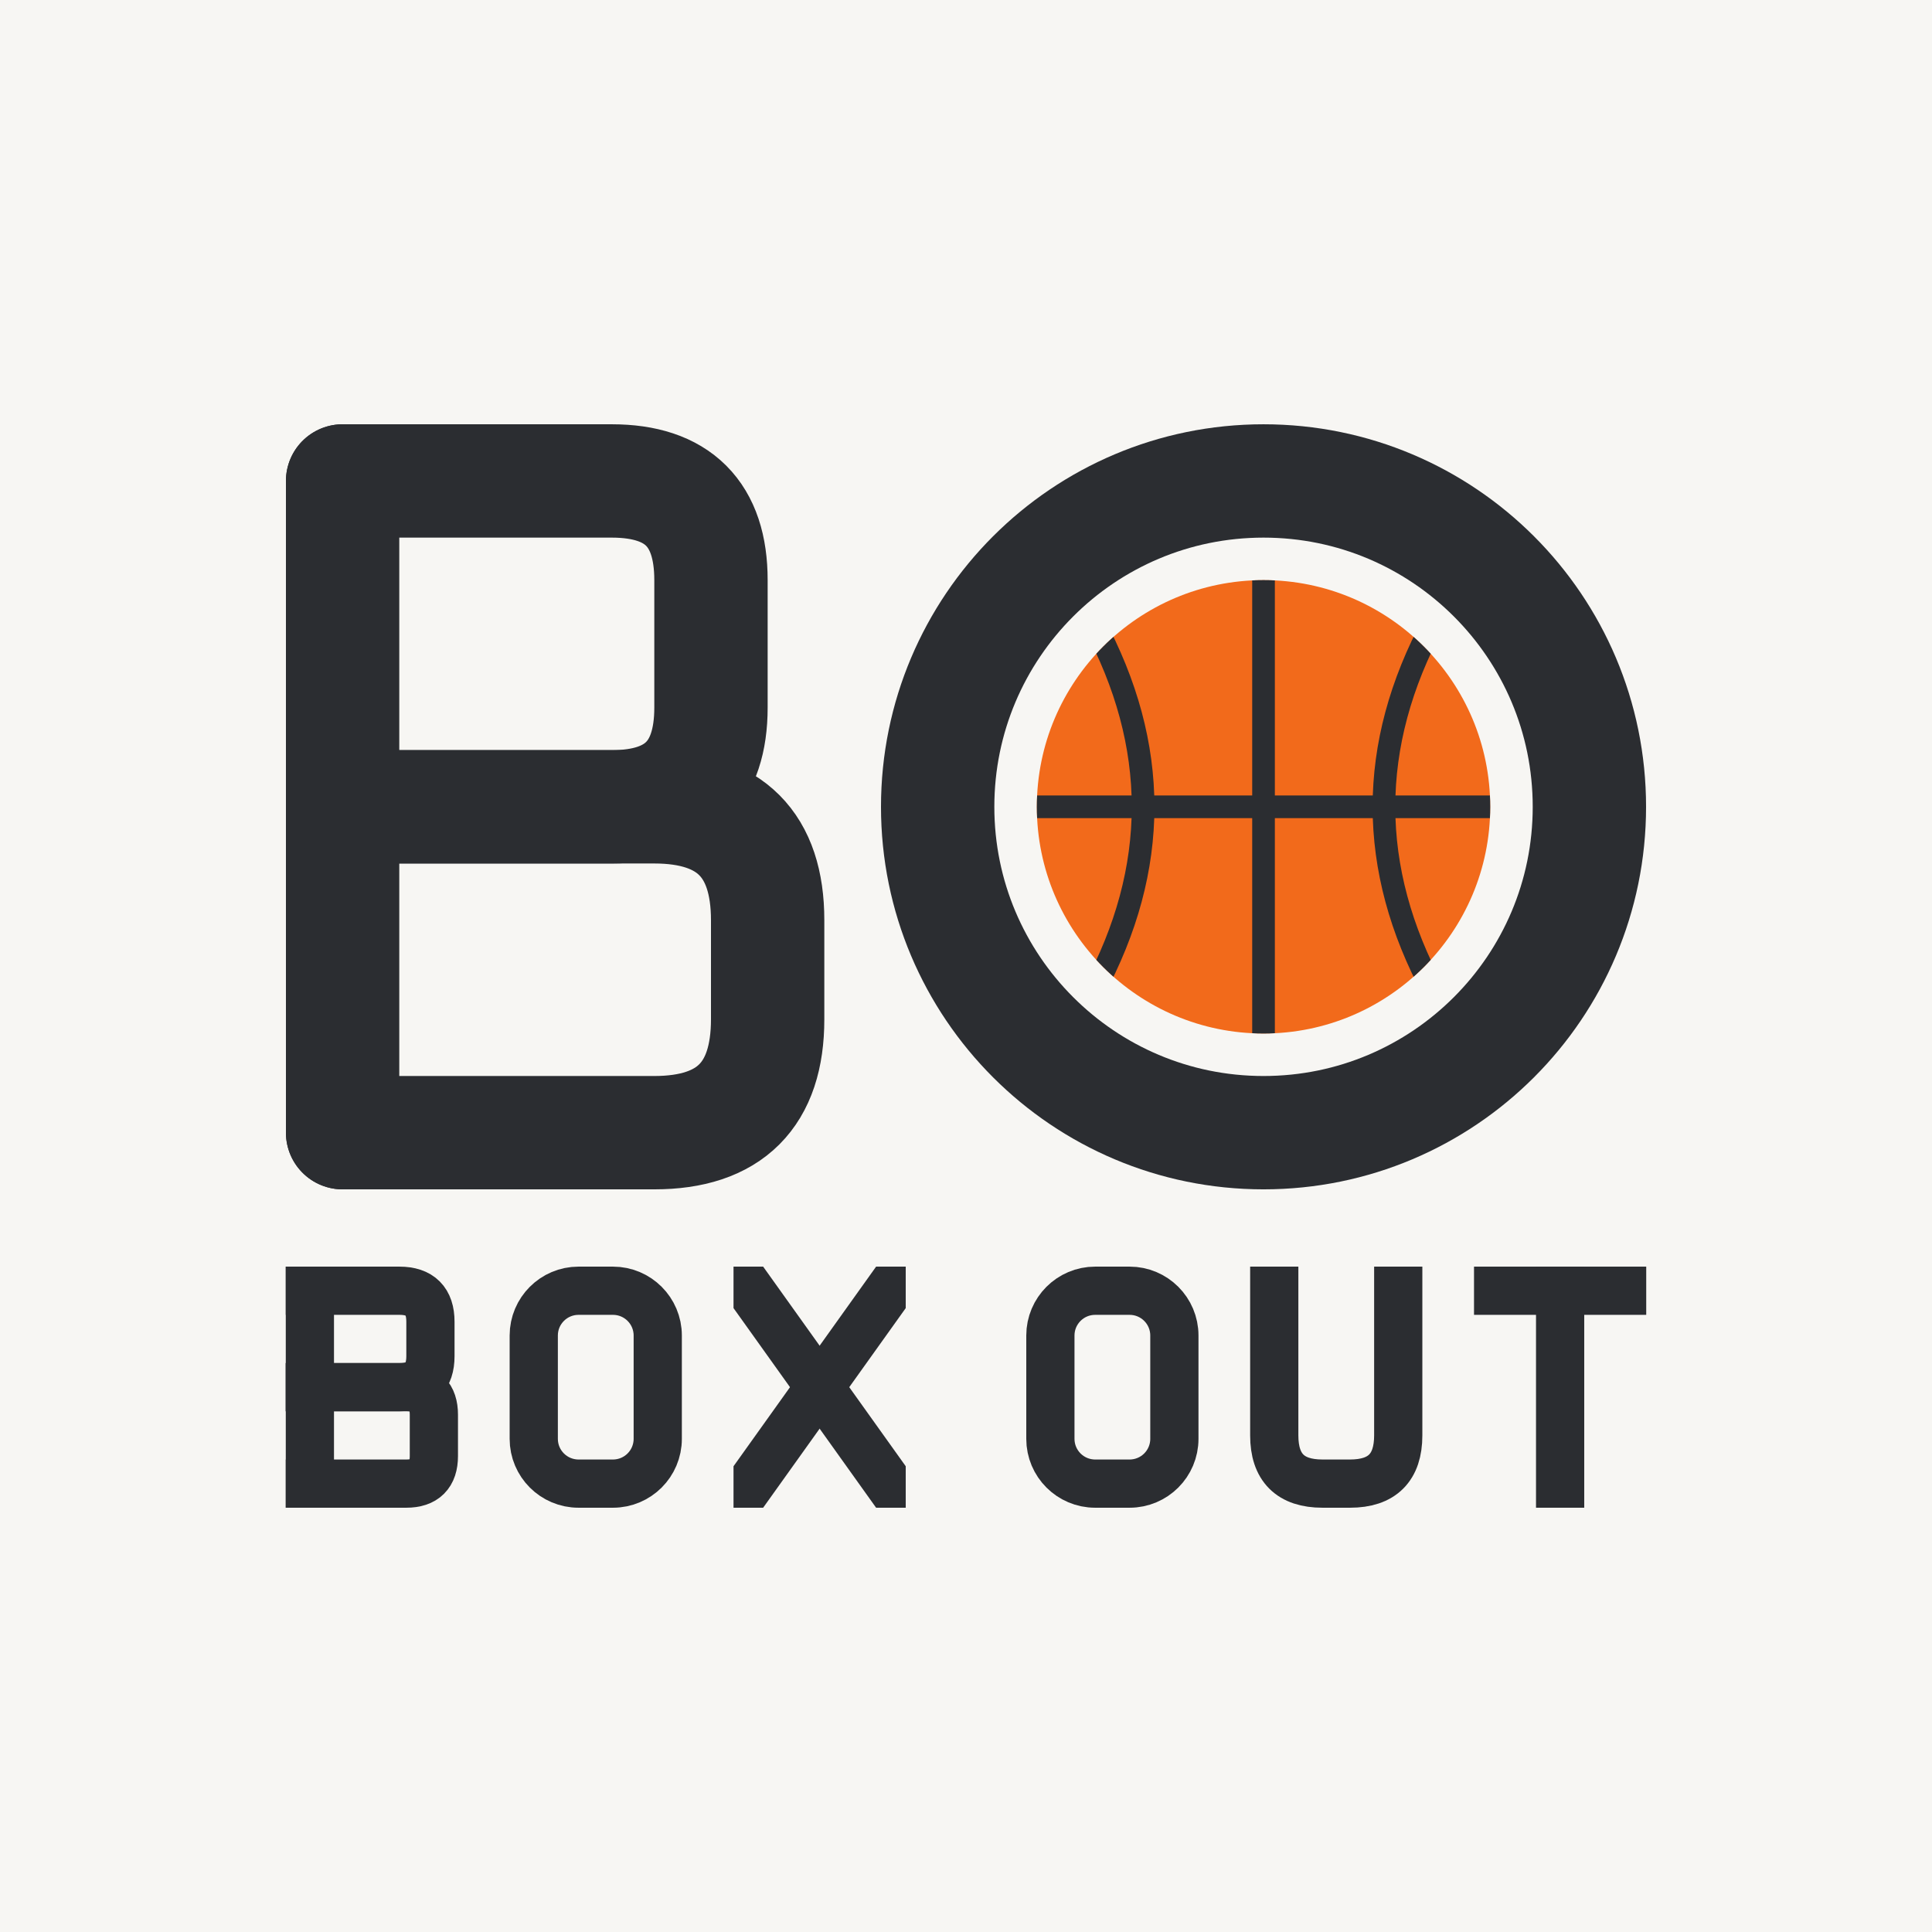
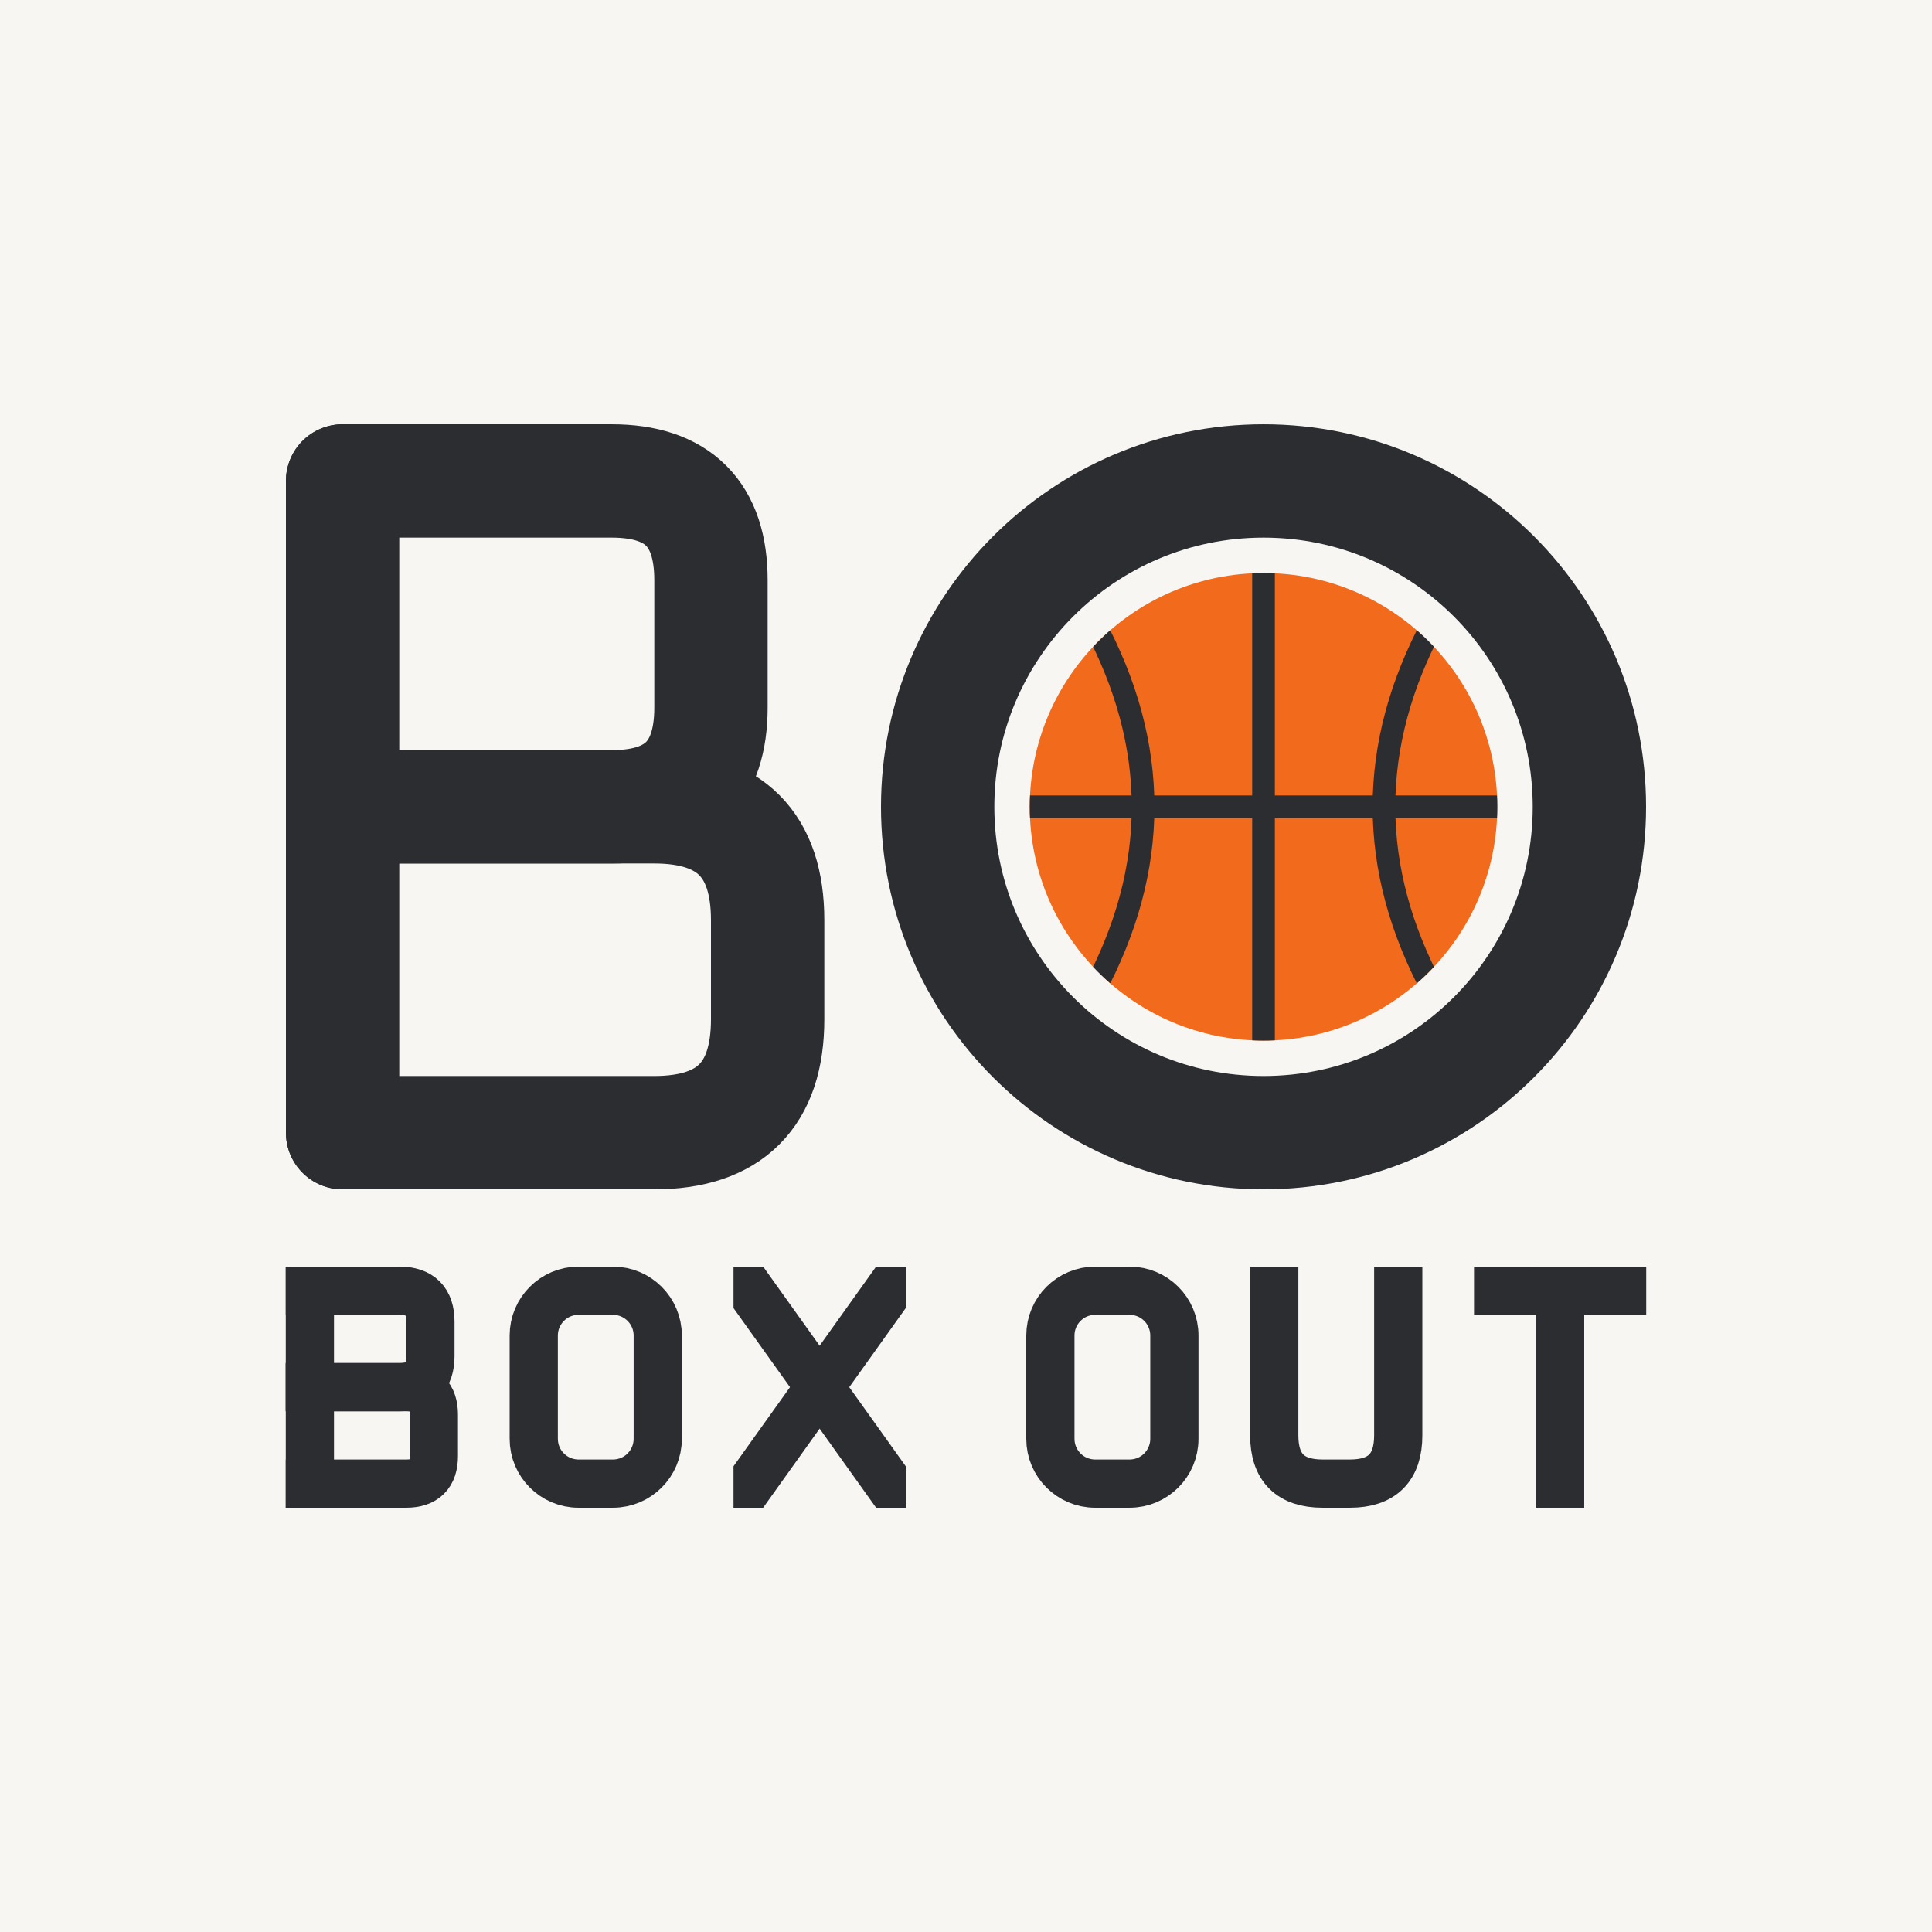
<svg xmlns="http://www.w3.org/2000/svg" viewBox="0 0 1200 1200" width="1200" height="1200">
  <defs>
    <clipPath id="ball">
-       <circle cx="810" cy="530" r="160" />
+       <circle cx="810" cy="530" r="165" />
    </clipPath>
    <clipPath id="lb">
      <rect x="0" y="0" width="100" height="140" />
    </clipPath>
  </defs>
  <rect width="1200" height="1200" rx="0" fill="#F7F6F3" />
  <g transform="translate(600,501.1266) scale(0.88) translate(-600,-530)">
    <g fill="none" stroke="#2B2D31" stroke-width="80" stroke-linejoin="round" stroke-linecap="round">
      <path d="M160 300 V760" />
      <path d="M160 300 H350 Q420 300 420 370 V460 Q420 530 350 530 H160" />
      <path d="M160 530 H380 Q460 530 460 610 V680 Q460 760 380 760 H160" />
      <circle cx="810" cy="530" r="230" />
    </g>
-     <circle cx="810" cy="530" r="160" fill="#F26A1B" />
+     <circle cx="810" cy="530" r="165" fill="#F26A1B" />
    <g clip-path="url(#ball)" fill="none" stroke="#2B2D31" stroke-width="16">
      <path d="M810 360 V700" />
      <path d="M640 530 H980" />
      <path d="M690 400 Q760 530 690 660" />
      <path d="M930 400 Q860 530 930 660" />
    </g>
  </g>
  <g transform="translate(177.5,786.7266) scale(1.06962)" fill="none" stroke="#2B2D31" stroke-width="28" stroke-linecap="square" stroke-linejoin="miter">
    <g transform="translate(0,0)">
      <path d="M14 14 V126" />
      <path d="M14 14 H66 Q84 14 84 32 V52 Q84 70 66 70 H14" />
      <path d="M14 70 H70 Q86 70 86 86 V110 Q86 126 70 126 H14" />
    </g>
    <g transform="translate(130,0)">
      <rect x="14" y="14" width="72" height="112" rx="26" />
    </g>
    <g transform="translate(260,0)">
      <g clip-path="url(#lb)" stroke-linecap="butt">
        <path d="M0 0 L100 140" />
        <path d="M100 0 L0 140" />
      </g>
    </g>
    <g transform="translate(430,0)">
      <rect x="14" y="14" width="72" height="112" rx="26" />
    </g>
    <g transform="translate(560,0)">
      <path d="M14 14 V98 Q14 126 42 126 H58 Q86 126 86 98 V14" />
    </g>
    <g transform="translate(690,0)">
      <path d="M14 14 H86" />
      <path d="M50 14 V126" />
    </g>
  </g>
</svg>
